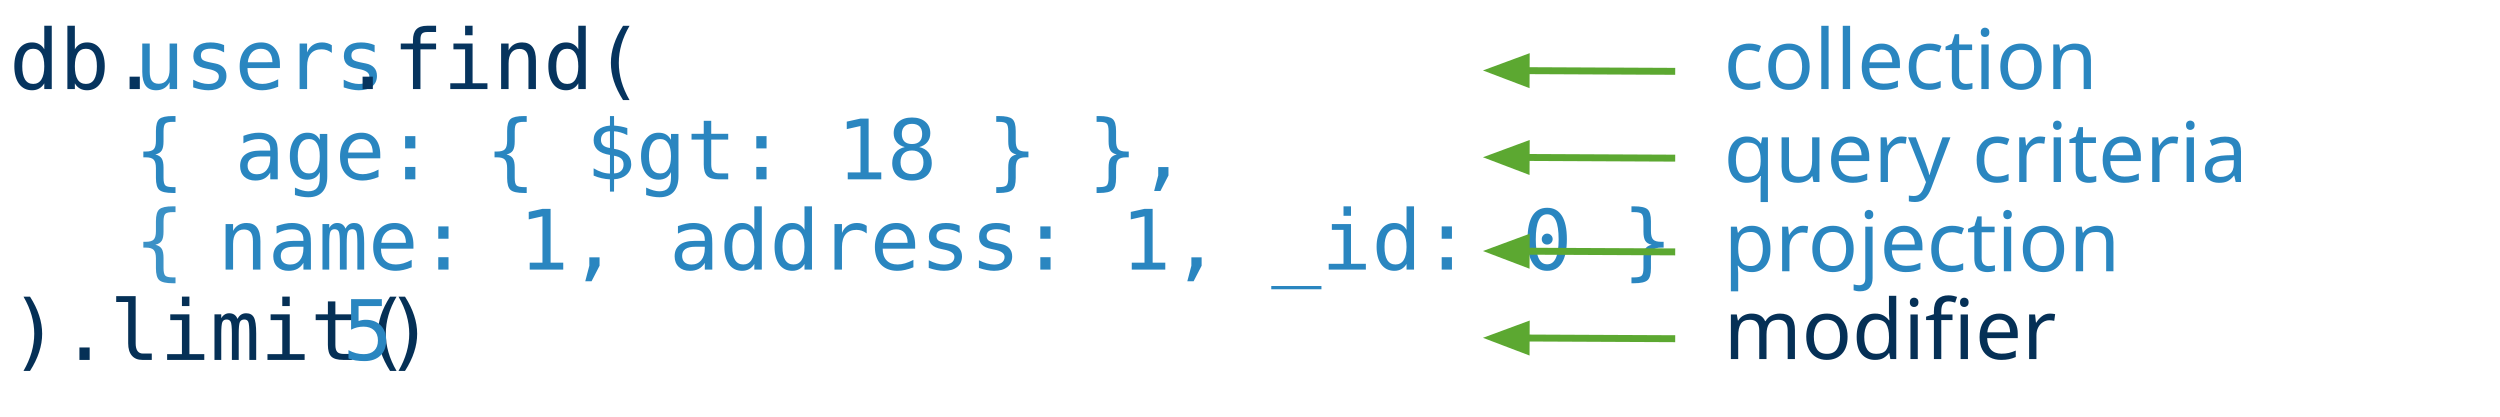
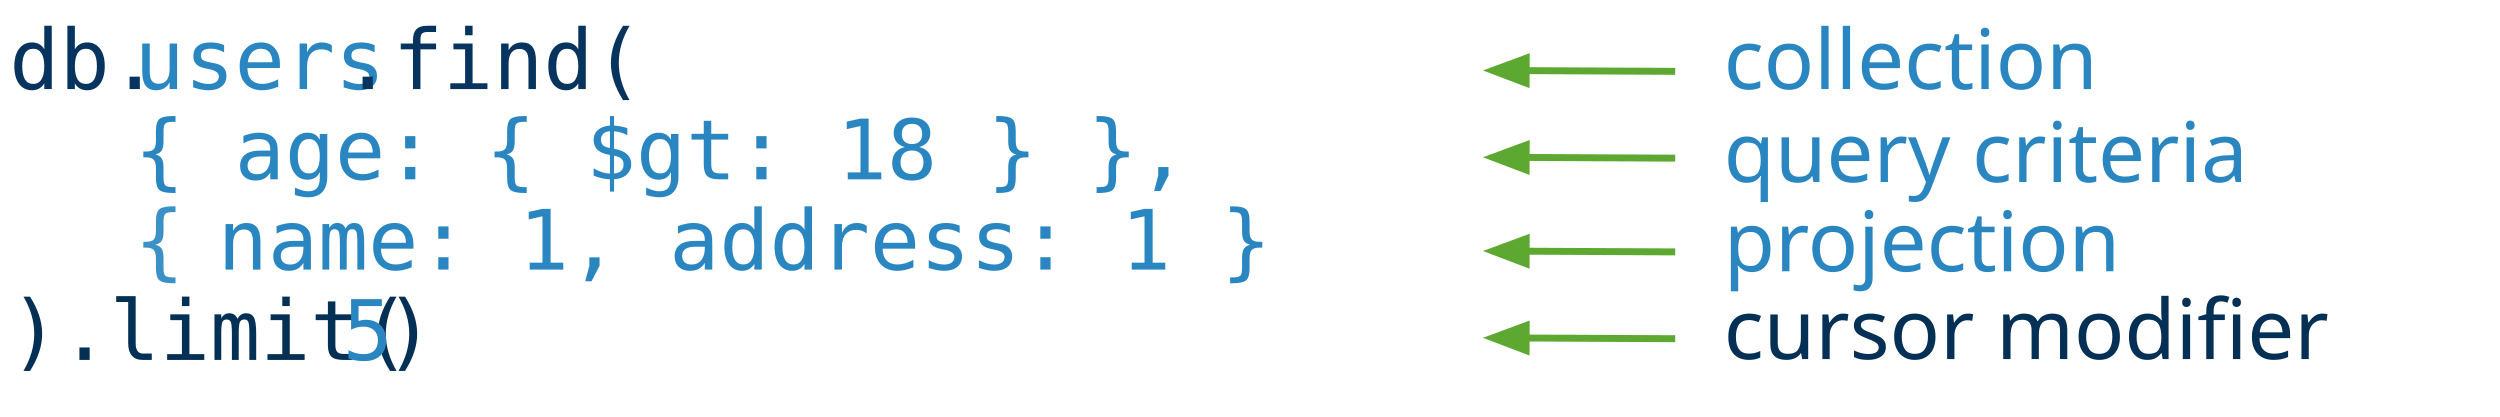
<svg xmlns="http://www.w3.org/2000/svg" version="1.1" x="0px" y="0px" width="720" height="120" viewBox="0, 0, 720, 120">
  <g id="Layer 1">
    <text transform="matrix(1, 0, 0, 1, 209.537, 62.295)">
      <tspan x="-206.846" y="-36.639" font-family="Inconsolata" font-size="24" fill="#06345E">db.</tspan>
      <tspan x="-170.846" y="-36.639" font-family="Inconsolata" font-size="24" fill="#2A86C0">users</tspan>
      <tspan x="-110.846" y="-36.639" font-family="Inconsolata" font-size="24" fill="#06345E">.find(</tspan>
      <tspan x="-206.846" y="-10.639" font-family="Inconsolata" font-size="24" fill="#D33907">   </tspan>
      <tspan x="-170.846" y="-10.639" font-family="Inconsolata" font-size="24" fill="#2A86C0">{ age: { $gt: 18 } }, </tspan>
      <tspan x="-206.846" y="15.361" font-family="Inconsolata" font-size="24" fill="#D33907">   </tspan>
      <tspan x="-170.846" y="15.361" font-family="Inconsolata" font-size="24" fill="#3B91C6">{</tspan>
      <tspan x="-158.846" y="15.361" font-family="Inconsolata" font-size="24" fill="#D33907"> </tspan>
-       <tspan x="-146.846" y="15.361" font-family="Inconsolata" font-size="24" fill="#2A86C0">name: 1, address: 1, _id: 0 }</tspan>
+       <tspan x="-146.846" y="15.361" font-family="Inconsolata" font-size="24" fill="#2A86C0">name: 1, address: 1 }</tspan>
      <tspan x="-206.846" y="41.361" font-family="Inconsolata" font-size="24" fill="#053056">).limit(</tspan>
      <tspan x="-110.846" y="41.361" font-family="Inconsolata" font-size="24" fill="#2A86C0">5</tspan>
      <tspan x="-98.846" y="41.361" font-family="Inconsolata" font-size="24" fill="#053056">)</tspan>
    </text>
    <g>
      <g>
        <path d="M482.459,20.547 L439.532,20.348" fill-opacity="0" stroke="#5CA831" stroke-width="2" />
        <path d="M439.549,16.748 L429.932,20.303 L439.516,23.948 z" fill="#5CA831" fill-opacity="1" stroke="#5CA831" stroke-width="2" stroke-opacity="1" />
      </g>
      <text transform="matrix(1, 0, 0, 1, 546.4, 18.156)">
        <tspan x="-49.957" y="7.5" font-family="GillSans" font-size="24" fill="#2A86C0">collection</tspan>
      </text>
    </g>
    <g>
      <g>
        <path d="M482.459,45.547 L439.532,45.348" fill-opacity="0" stroke="#5CA831" stroke-width="2" />
        <path d="M439.549,41.748 L429.932,45.303 L439.516,48.948 z" fill="#5CA831" fill-opacity="1" stroke="#5CA831" stroke-width="2" stroke-opacity="1" />
      </g>
      <text transform="matrix(1, 0, 0, 1, 576.174, 46.006)">
        <tspan x="-79.73" y="6.414" font-family="GillSans" font-size="24" fill="#2A86C0">query criteria</tspan>
      </text>
    </g>
    <g>
      <path d="M482.459,72.547 L439.532,72.348" fill-opacity="0" stroke="#5CA831" stroke-width="2" />
      <path d="M439.549,68.748 L429.932,72.303 L439.516,75.948 z" fill="#5CA831" fill-opacity="1" stroke="#5CA831" stroke-width="2" stroke-opacity="1" />
    </g>
    <text transform="matrix(1, 0, 0, 1, 576.174, 70.633)">
      <tspan x="-79.73" y="7.5" font-family="GillSans" font-size="24" fill="#2A86C0">projection</tspan>
    </text>
    <g>
      <path d="M482.459,97.547 L439.532,97.348" fill-opacity="0" stroke="#5CA831" stroke-width="2" />
      <path d="M439.549,93.748 L429.932,97.303 L439.516,100.948 z" fill="#5CA831" fill-opacity="1" stroke="#5CA831" stroke-width="2" stroke-opacity="1" />
    </g>
    <text transform="matrix(1, 0, 0, 1, 576.174, 95.92)">
-       <tspan x="-79.73" y="7.5" font-family="GillSans" font-size="24" fill="#053056">modifier</tspan>
+       <tspan x="-79.73" y="7.5" font-family="GillSans" font-size="24" fill="#053056">cursor modifier</tspan>
    </text>
  </g>
  <defs />
</svg>
